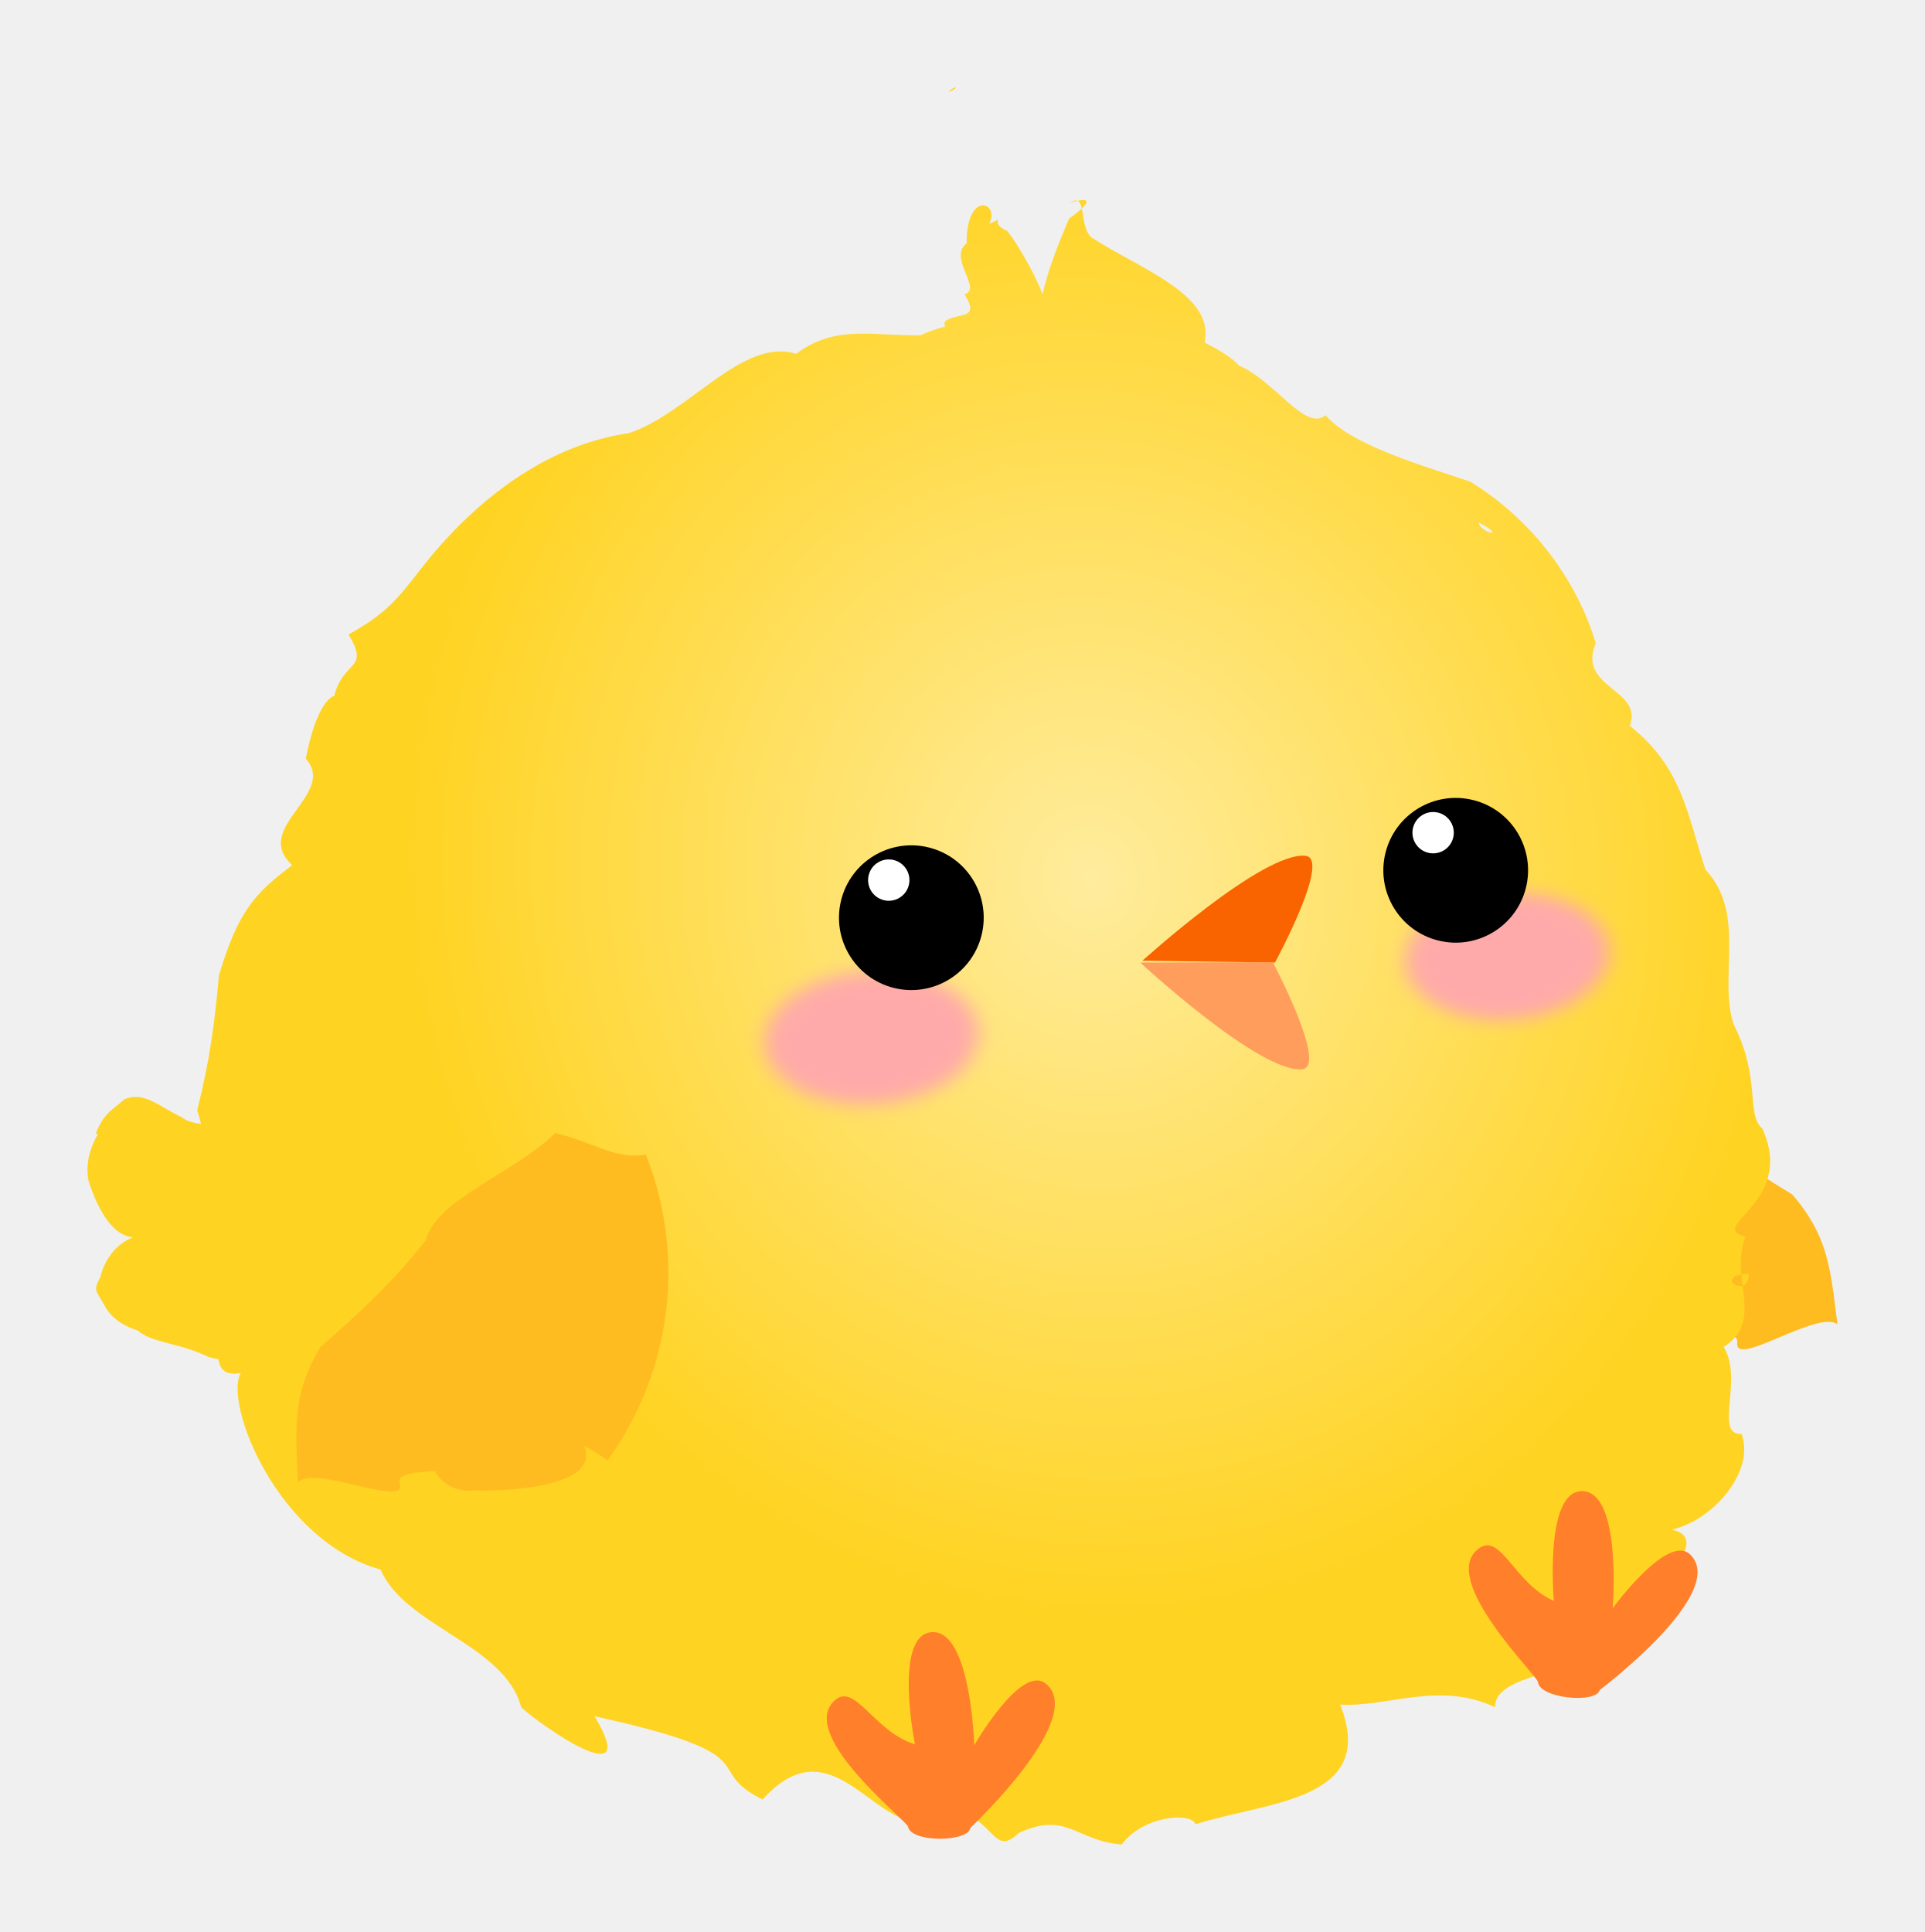
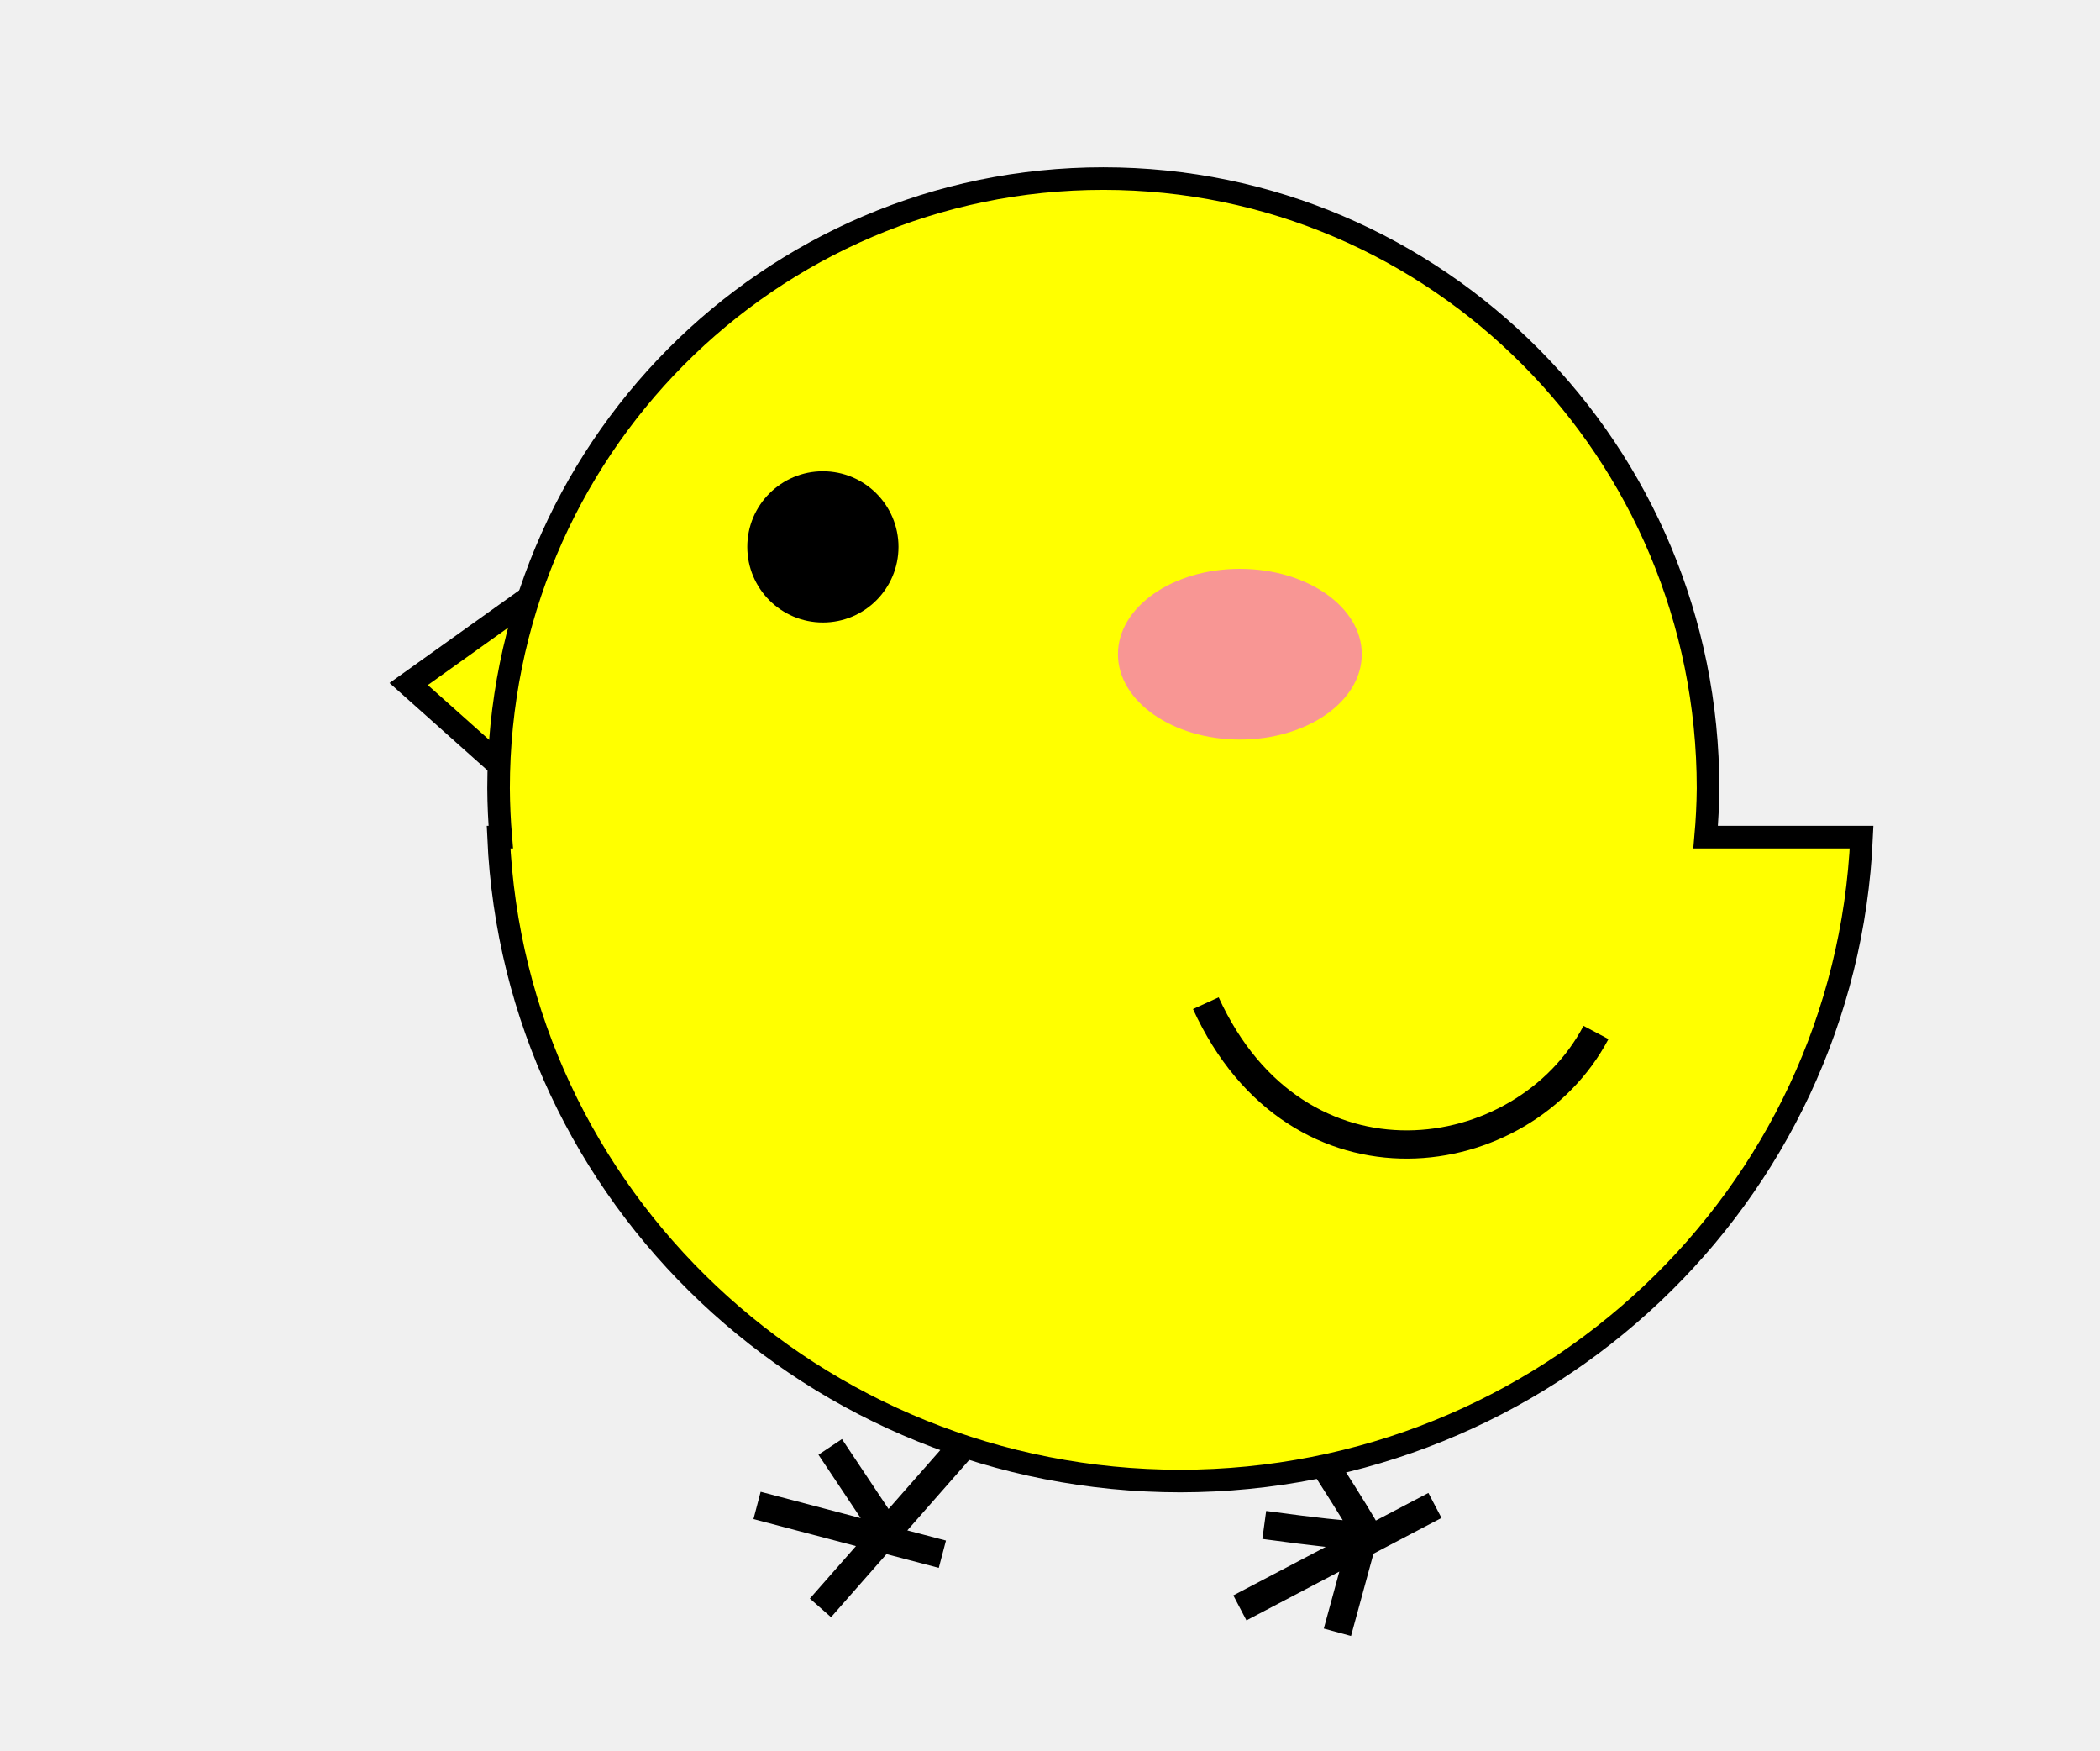
- <svg xmlns="http://www.w3.org/2000/svg" xmlns:xlink="http://www.w3.org/1999/xlink" width="2200" height="2208.006" viewBox="0 0 2200 2208.006" version="1.1" id="svg1122">
-   <defs id="defs1116">
-     <radialGradient r="286.83" fy="454.912" fx="429.006" cy="454.912" cx="429.006" gradientTransform="matrix(1.892907,-2.077913,1.988247,2.096448,-2137.338,354.4408)" gradientUnits="userSpaceOnUse" id="radialGradient4787" xlink:href="#linearGradient11548" />
-     <linearGradient id="linearGradient11548">
-       <stop id="stop11544" offset="0" style="stop-color:#ffec9d;stop-opacity:1" />
-       <stop id="stop11546" offset="1" style="stop-color:#ffd321;stop-opacity:1" />
-     </linearGradient>
-     <filter style="color-interpolation-filters:sRGB" id="filter1006" x="-0.111" width="1.223" y="-0.162" height="1.324">
-       <feGaussianBlur stdDeviation="0.573" id="feGaussianBlur1008" />
-     </filter>
-   </defs>
-   <g id="layer1" transform="translate(1666.913,587.4994)">
-     <g id="g6806">
-       <path style="opacity:1;fill:#ffbc21;fill-opacity:1;fill-rule:nonzero;stroke:none;stroke-width:1.902;stroke-linecap:round;stroke-linejoin:round;stroke-miterlimit:4;stroke-dasharray:none;stroke-dashoffset:0;stroke-opacity:1" d="M -21.207,778.324 A 368.198,368.198 0 0 0 79.93,960.82 c 7.745,-8.131 17.03,-15.588 23.577,-20.563 -12.694,58.527 140.08,27.886 129.844,28.837 26.053,-0.807 38.899,-16.655 43.527,-29.744 15.776,-0.555 43.127,-6.742 41.753,7.815 -3.801,29.278 93.318,-38.646 114.456,-21.027 -7.974,-62.34 -9.736,-99.643 -51.58,-148.508 -53.873,-32.73 -96.208,-61.343 -138.85,-99.619 -20.219,-44.691 -108.431,-56.908 -166.817,-96.134 -46.149,20.731 -62.719,41.749 -97.722,41.578 a 368.198,368.198 0 0 0 0.674,154.869 z" id="path5930" />
-       <path id="path4747" d="m -574.695,-487.481 c -1.069,-0.24 -6.046,1.901 -7.9,5.372 7.2,-3.558 8.732,-5.186 7.9,-5.372 z m 146.091,128.654 c -1.623,-0.021 -3.85,0.247 -6.771,0.85 2.56,1.04 3.879,4.345 4.838,8.75 4.408,-4.168 7.341,-8.104 4.218,-9.266 -0.556,-0.207 -1.311,-0.322 -2.285,-0.334 z m -1.933,9.6 c -6.926,6.549 -17.556,13.679 -14.537,11.604 -10.519,24.384 -24.173,58.037 -30.259,86.399 -13.335,-34.38 -40.918,-75.941 -42.126,-73.058 -9.39,-4.594 -10.405,-8.918 -8.689,-12.128 -2.645,1.307 -5.816,2.795 -10.17,4.653 12.612,-24.443 -25.895,-39.082 -25.909,22.427 -21.709,16.391 18.644,52.404 -2.409,58.276 20.431,31.724 -12.178,19.066 -23.062,32.134 0.265,1.519 0.566,3.064 0.853,4.603 -9.37,2.519 -18.676,5.779 -27.901,9.927 -53.77,1.284 -96.992,-12.739 -142.293,21.248 -61.522,-19.32 -124.182,69.577 -191.712,90.731 -85.713,12.553 -163.071,66.046 -225.524,140.621 -32.499,39.566 -42.087,60.645 -94.263,89.425 24.783,41.228 -5.803,28.418 -16.427,70.353 -4.317,0.07 -21.253,12.813 -32.43,71.553 36.393,41.035 -62.682,78.844 -15.446,121.66 -44.486,33.293 -62.019,54.051 -83.76,125.608 -5.254,56.129 -10.285,96.571 -24.919,154.452 1.713,5.473 3.151,10.742 4.395,15.873 -7.732,-1.493 -15.025,-2.355 -22.22,-7.857 -26.744,-12.699 -42.89,-29.967 -65.821,-20.324 -9.51,10.021 -22.724,13.572 -32.397,39.358 1.058,0.013 1.922,0.078 2.703,0.169 -10.491,18.046 -14.007,34.996 -11.038,52.833 8.128,25.889 24.613,63.204 50.99,65.262 -21.88,8.74 -33.142,28.167 -37.438,45.763 -8.014,15.529 -6.029,12.6 6.852,35.578 9.216,14.357 23.111,20.926 36.018,25.173 15.225,14.084 49.34,14.389 80.784,30.211 4.085,1.134 7.877,2.003 11.488,2.733 1.687,11.892 8.322,18.767 25.413,15.62 -19.563,34.634 42.056,191.794 159.821,224.623 27.774,65.026 142.083,85.542 160.803,157.531 22.95,21.024 138.871,102.098 83.795,10.144 205.275,44.856 120.22,59.653 191.993,95.106 91.227,-101.241 140.974,78.262 213.651,9.484 53.877,12.464 49.058,57.351 79.263,28.766 55.073,-25.425 65.098,9.124 117.594,13.201 24.588,-33.459 80.179,-37.168 84.316,-23.133 81.763,-26.227 209.162,-26.156 165.254,-136.744 53.739,3.222 113.074,-27.227 177.152,2.996 -2.029,-44.995 134.35,-41.057 159.794,-80.781 24.942,-9.246 38.002,-71.748 38.002,-71.748 0,0 44.205,-42.348 4.008,-50.32 50.203,-12.138 94.834,-68.073 79.943,-109.398 -32.362,1.332 2.464,-62.015 -20.491,-99.481 28.693,-18.674 24.807,-42.687 21.544,-70.042 -9.071,3.015 -21.523,-9.3 -1.326,-12.799 -1.111,-13.744 -0.89,-28.202 4.474,-43.164 -45.365,-12.005 58.334,-38.564 19.459,-123.459 -19.296,-17.253 -1.123,-57.178 -32.939,-119.471 -17.593,-54.57 15.143,-126.565 -32.134,-176.608 -20.858,-63.23 -26.249,-116.725 -86.497,-164.376 15.973,-42.276 -60.543,-42.788 -38.834,-94.311 C 134.385,72.632 81.934,4.937 13.296,-37.119 -50.571,-58.311 -123.34,-80.036 -152.057,-112.989 c -22.687,19.562 -58.473,-39.927 -98.927,-56.757 -5.153,-6.023 -15.762,-14.363 -39.224,-26.294 12.179,-54.865 -73.887,-84.087 -129.945,-120.478 -7.876,-8.384 -8.302,-23.148 -10.385,-32.708 z M 323.326,869.062 c 0.351,4.345 0.826,8.605 1.326,12.799 3.799,-1.263 7.001,-5.201 6.938,-13.634 -3.241,0.132 -5.943,0.433 -8.264,0.835 z M -435.376,-357.977 c -2.004,-0.814 -4.761,-0.27 -8.72,2.222 3.46,-1.013 6.305,-1.723 8.72,-2.222 z m 290.885,236.526 c -0.16,0.292 -1.261,2.316 -2.826,5.195 2.202,-4.047 2.984,-5.488 2.826,-5.195 z M 22.813,9.473 c 33.872,17.623 3.344,13.556 0,0 z M 314.773,552.848 c 2.258,11.844 2.997,15.721 0,0 z" style="opacity:1;fill:url(#radialGradient4787);fill-opacity:1;fill-rule:nonzero;stroke:none;stroke-width:6.233;stroke-linecap:butt;stroke-linejoin:round;stroke-miterlimit:4;stroke-dasharray:6.233, 37.395;stroke-dashoffset:0" />
-       <ellipse transform="matrix(19.18796,-1.344848,1.344848,19.18796,-4937.525,-4295.417)" ry="3.951" rx="6.366" cy="269.312" cx="203.486" id="ellipse4749" style="opacity:1;fill:#ffaaaa;fill-opacity:1;fill-rule:nonzero;stroke:none;stroke-width:1.991;stroke-linecap:round;stroke-linejoin:round;stroke-miterlimit:4;stroke-dasharray:none;stroke-dashoffset:0;stroke-opacity:1;filter:url(#filter1006)" />
-       <circle transform="rotate(14.00736)" r="82.698" cy="598.947" cx="-495.094" id="circle4751" style="opacity:1;fill:#000000;fill-opacity:1;fill-rule:nonzero;stroke:none;stroke-width:35.88;stroke-linecap:round;stroke-linejoin:round;stroke-miterlimit:4;stroke-dasharray:none;stroke-dashoffset:0;stroke-opacity:1" />
-       <circle transform="rotate(14.00736)" r="23.628" cy="563.505" cx="-530.536" id="circle4753" style="opacity:1;fill:#ffffff;fill-opacity:1;fill-rule:nonzero;stroke:none;stroke-width:11.081;stroke-linecap:round;stroke-linejoin:round;stroke-miterlimit:4;stroke-dasharray:none;stroke-dashoffset:0;stroke-opacity:1" />
-       <ellipse style="opacity:1;fill:#ffaaaa;fill-opacity:1;fill-rule:nonzero;stroke:none;stroke-width:1.991;stroke-linecap:round;stroke-linejoin:round;stroke-miterlimit:4;stroke-dasharray:none;stroke-dashoffset:0;stroke-opacity:1;filter:url(#filter1006)" id="ellipse4761" cx="203.486" cy="269.312" rx="6.366" ry="3.951" transform="matrix(18.28422,-1.281506,1.281506,18.28422,-4010.188,-4157.713)" />
-       <circle style="opacity:1;fill:#000000;fill-opacity:1;fill-rule:nonzero;stroke:none;stroke-width:35.88;stroke-linecap:round;stroke-linejoin:round;stroke-miterlimit:4;stroke-dasharray:none;stroke-dashoffset:0;stroke-opacity:1" id="circle4763" cx="95.432" cy="395.789" r="82.698" transform="rotate(14.00736)" />
-       <circle style="opacity:1;fill:#ffffff;fill-opacity:1;fill-rule:nonzero;stroke:none;stroke-width:11.081;stroke-linecap:round;stroke-linejoin:round;stroke-miterlimit:4;stroke-dasharray:none;stroke-dashoffset:0;stroke-opacity:1" id="circle4765" cx="59.99" cy="360.347" r="23.628" transform="rotate(14.00736)" />
-       <g transform="matrix(1.369455,0.1853948,-0.1853948,1.369455,-2014.861,391.9418)" id="g4775">
-         <path id="path4771" d="m 1306.107,-88.736 -108.817,13.182 c 0,0 87.113,-103.507 122.19,-104.024 21.278,-0.313 -13.373,90.842 -13.373,90.842 z" style="opacity:1;fill:#fa6400;fill-opacity:1;fill-rule:nonzero;stroke:none;stroke-width:6.121;stroke-linecap:butt;stroke-linejoin:round;stroke-miterlimit:4;stroke-dasharray:none;stroke-dashoffset:0" />
-         <path style="opacity:1;fill:#ff9d5c;fill-opacity:1;fill-rule:nonzero;stroke:none;stroke-width:6.121;stroke-linecap:butt;stroke-linejoin:round;stroke-miterlimit:4;stroke-dasharray:none;stroke-dashoffset:0" d="m 1304.283,-88.81 -108.576,15.039 c 0,0 110.654,77.834 144.7,69.378 20.653,-5.13 -36.124,-84.417 -36.124,-84.417 z" id="path4773" />
-       </g>
-       <path id="path4777" d="m -903.427,884.677 a 368.198,368.198 0 0 1 -68.992,196.91 c -9.003,-6.712 -19.41,-12.5 -26.7,-16.304 22.359,55.557 -133.391,51.056 -123.142,50.271 -25.818,3.587 -41.146,-9.873 -47.91,-21.997 -15.644,2.107 -43.647,0.61 -39.843,14.728 8.673,28.222 -98.49,-22.395 -116.362,-1.471 -2.628,-62.793 -7.166,-99.861 25.859,-155.069 47.598,-41.327 84.517,-76.654 120.111,-121.559 12.412,-47.456 97.312,-74.339 148.266,-122.829 48.979,12.672 68.849,30.602 103.324,24.544 a 368.198,368.198 0 0 1 25.39,152.775 z" style="opacity:1;fill:#ffbc21;fill-opacity:1;fill-rule:nonzero;stroke:none;stroke-width:1.902;stroke-linecap:round;stroke-linejoin:round;stroke-miterlimit:4;stroke-dasharray:none;stroke-dashoffset:0;stroke-opacity:1" />
-       <path id="path6014" d="m -557.889,1501.503 c 0,0 134.607,-126.554 85.947,-164.999 -28.204,-22.283 -81.516,70.593 -81.516,70.593 0,0 -3.781,-134.379 -49.611,-129.176 -42.878,4.868 -18.142,128.183 -18.142,128.183 -48.227,-14.948 -69.376,-74.137 -93.434,-48.576 -38.02,40.396 84.218,135.536 85.566,142.742 3.423,18.289 68.771,17.732 71.19,1.233 z" style="color:#000000;font-style:normal;font-variant:normal;font-weight:normal;font-stretch:normal;font-size:medium;line-height:normal;font-family:sans-serif;font-variant-ligatures:normal;font-variant-position:normal;font-variant-caps:normal;font-variant-numeric:normal;font-variant-alternates:normal;font-feature-settings:normal;text-indent:0;text-align:start;text-decoration:none;text-decoration-line:none;text-decoration-style:solid;text-decoration-color:#000000;letter-spacing:normal;word-spacing:normal;text-transform:none;writing-mode:lr-tb;direction:ltr;text-orientation:mixed;dominant-baseline:auto;baseline-shift:baseline;text-anchor:start;white-space:normal;shape-padding:0;clip-rule:nonzero;display:inline;overflow:visible;visibility:visible;opacity:1;isolation:auto;mix-blend-mode:normal;color-interpolation:sRGB;color-interpolation-filters:linearRGB;solid-color:#000000;solid-opacity:1;vector-effect:none;fill:#ff7f2a;fill-opacity:1;fill-rule:evenodd;stroke:none;stroke-width:21.656;stroke-linecap:butt;stroke-linejoin:miter;stroke-miterlimit:4;stroke-dasharray:none;stroke-dashoffset:0;stroke-opacity:1;color-rendering:auto;image-rendering:auto;shape-rendering:auto;text-rendering:auto;enable-background:accumulate" />
-       <path style="color:#000000;font-style:normal;font-variant:normal;font-weight:normal;font-stretch:normal;font-size:medium;line-height:normal;font-family:sans-serif;font-variant-ligatures:normal;font-variant-position:normal;font-variant-caps:normal;font-variant-numeric:normal;font-variant-alternates:normal;font-feature-settings:normal;text-indent:0;text-align:start;text-decoration:none;text-decoration-line:none;text-decoration-style:solid;text-decoration-color:#000000;letter-spacing:normal;word-spacing:normal;text-transform:none;writing-mode:lr-tb;direction:ltr;text-orientation:mixed;dominant-baseline:auto;baseline-shift:baseline;text-anchor:start;white-space:normal;shape-padding:0;clip-rule:nonzero;display:inline;overflow:visible;visibility:visible;opacity:1;isolation:auto;mix-blend-mode:normal;color-interpolation:sRGB;color-interpolation-filters:linearRGB;solid-color:#000000;solid-opacity:1;vector-effect:none;fill:#ff7f2a;fill-opacity:1;fill-rule:evenodd;stroke:none;stroke-width:21.656;stroke-linecap:butt;stroke-linejoin:miter;stroke-miterlimit:4;stroke-dasharray:none;stroke-dashoffset:0;stroke-opacity:1;color-rendering:auto;image-rendering:auto;shape-rendering:auto;text-rendering:auto;enable-background:accumulate" d="m 161.497,1343.858 c 0,0 147.613,-111.109 103.439,-154.634 -25.604,-25.228 -88.733,61.275 -88.733,61.275 0,0 10.906,-133.989 -35.218,-133.818 -43.153,0.16 -32.022,125.438 -32.022,125.438 -46.308,-20.122 -60.871,-81.265 -87.575,-58.482 -42.202,36.006 68.924,143.917 69.478,151.227 1.406,18.553 66.425,25.131 70.63,8.994 z" id="path6088" />
+ <svg xmlns="http://www.w3.org/2000/svg" version="1.1" id="Layer_1" x="0px" y="0px" viewBox="0 0 372 310" enable-background="new 0 0 372 310" xml:space="preserve">
+   <defs id="defs21">
+ 	
+ 	
+ 	
+ 	
+ 	
+ 	
+ 	
+ </defs>
+   <g id="layer1" />
+   <g id="g4298" transform="translate(140.154,117.3)">
+     <g transform="translate(273.8625,-14.68663)" id="g4291">
+       <path id="path4264" style="fill:none;fill-rule:evenodd;stroke:#000000;stroke-width:5;stroke-linecap:butt;stroke-linejoin:miter;stroke-miterlimit:4;stroke-dasharray:none;stroke-opacity:1" d="m -266.951,153.631 c 10.367,15.551 10.367,15.551 10.367,15.551 m -23.326,-5.184 c 32.829,8.639 32.829,8.639 32.829,8.639 m 3.456,-19.006 c -25.054,28.509 -25.054,28.509 -25.054,28.509" />
+       <path id="path4288" style="fill:none;fill-rule:evenodd;stroke:#000000;stroke-width:5;stroke-linecap:butt;stroke-linejoin:miter;stroke-miterlimit:4;stroke-dasharray:none;stroke-opacity:1" d="m -177.103,186.46 c 5.184,-19.006 5.184,-19.006 5.184,-19.006 l 0,0 m -18.142,0 c 19.006,2.592 18.142,1.728 18.142,1.728 m -10.639,-17.278 c 11.231,17.278 11.231,18.142 11.231,18.142 m -23.054,12.095 c 34.557,-18.142 34.557,-18.142 34.557,-18.142" />
    </g>
+     <rect transform="matrix(0.8136849,-0.5813062,0.7461518,0.6657758,0,0)" y="-37.176" x="-49.185" height="21.695" width="26.68" id="rect4196" style="opacity:1;fill:#ffff00;fill-opacity:1;fill-rule:evenodd;stroke:#000000;stroke-width:4.348;stroke-miterlimit:4;stroke-dasharray:none;stroke-opacity:1" />
+     <path id="path4170" d="m 55.291,-85.675 a 107.126,107.99 0 0 0 -107.127,107.99 107.126,107.99 0 0 0 0.391,8.639 l -0.391,0 A 120.949,119.221 0 0 0 68.926,144.991 120.949,119.221 0 0 0 189.612,30.954 l -27.625,0 A 107.126,107.99 0 0 0 162.416,22.316 107.126,107.99 0 0 0 55.291,-85.675 Z" style="opacity:1;fill:#ffff00;fill-opacity:1;fill-rule:evenodd;stroke:#000000;stroke-width:4;stroke-miterlimit:4;stroke-dasharray:none;stroke-opacity:1" />
+     <circle r="13.391" cy="-20.449" cx="5.615" id="path4192" style="opacity:1;fill:#000000;fill-opacity:1;fill-rule:evenodd;stroke:none;stroke-opacity:1" />
+     <ellipse ry="15.119" rx="21.598" cy="-1.443" cx="79.481" id="path4194" style="opacity:1;fill:#f89694;fill-opacity:1;fill-rule:evenodd;stroke:none;stroke-opacity:1" />
+     <path id="path4211" d="m 73.451,60.365 c 16.213,35.434 56.218,29.571 69.114,5.184 l 0,0" style="fill:none;fill-rule:evenodd;stroke:#000000;stroke-width:5;stroke-linecap:butt;stroke-linejoin:miter;stroke-miterlimit:4;stroke-dasharray:none;stroke-opacity:1" />
  </g>
</svg>
